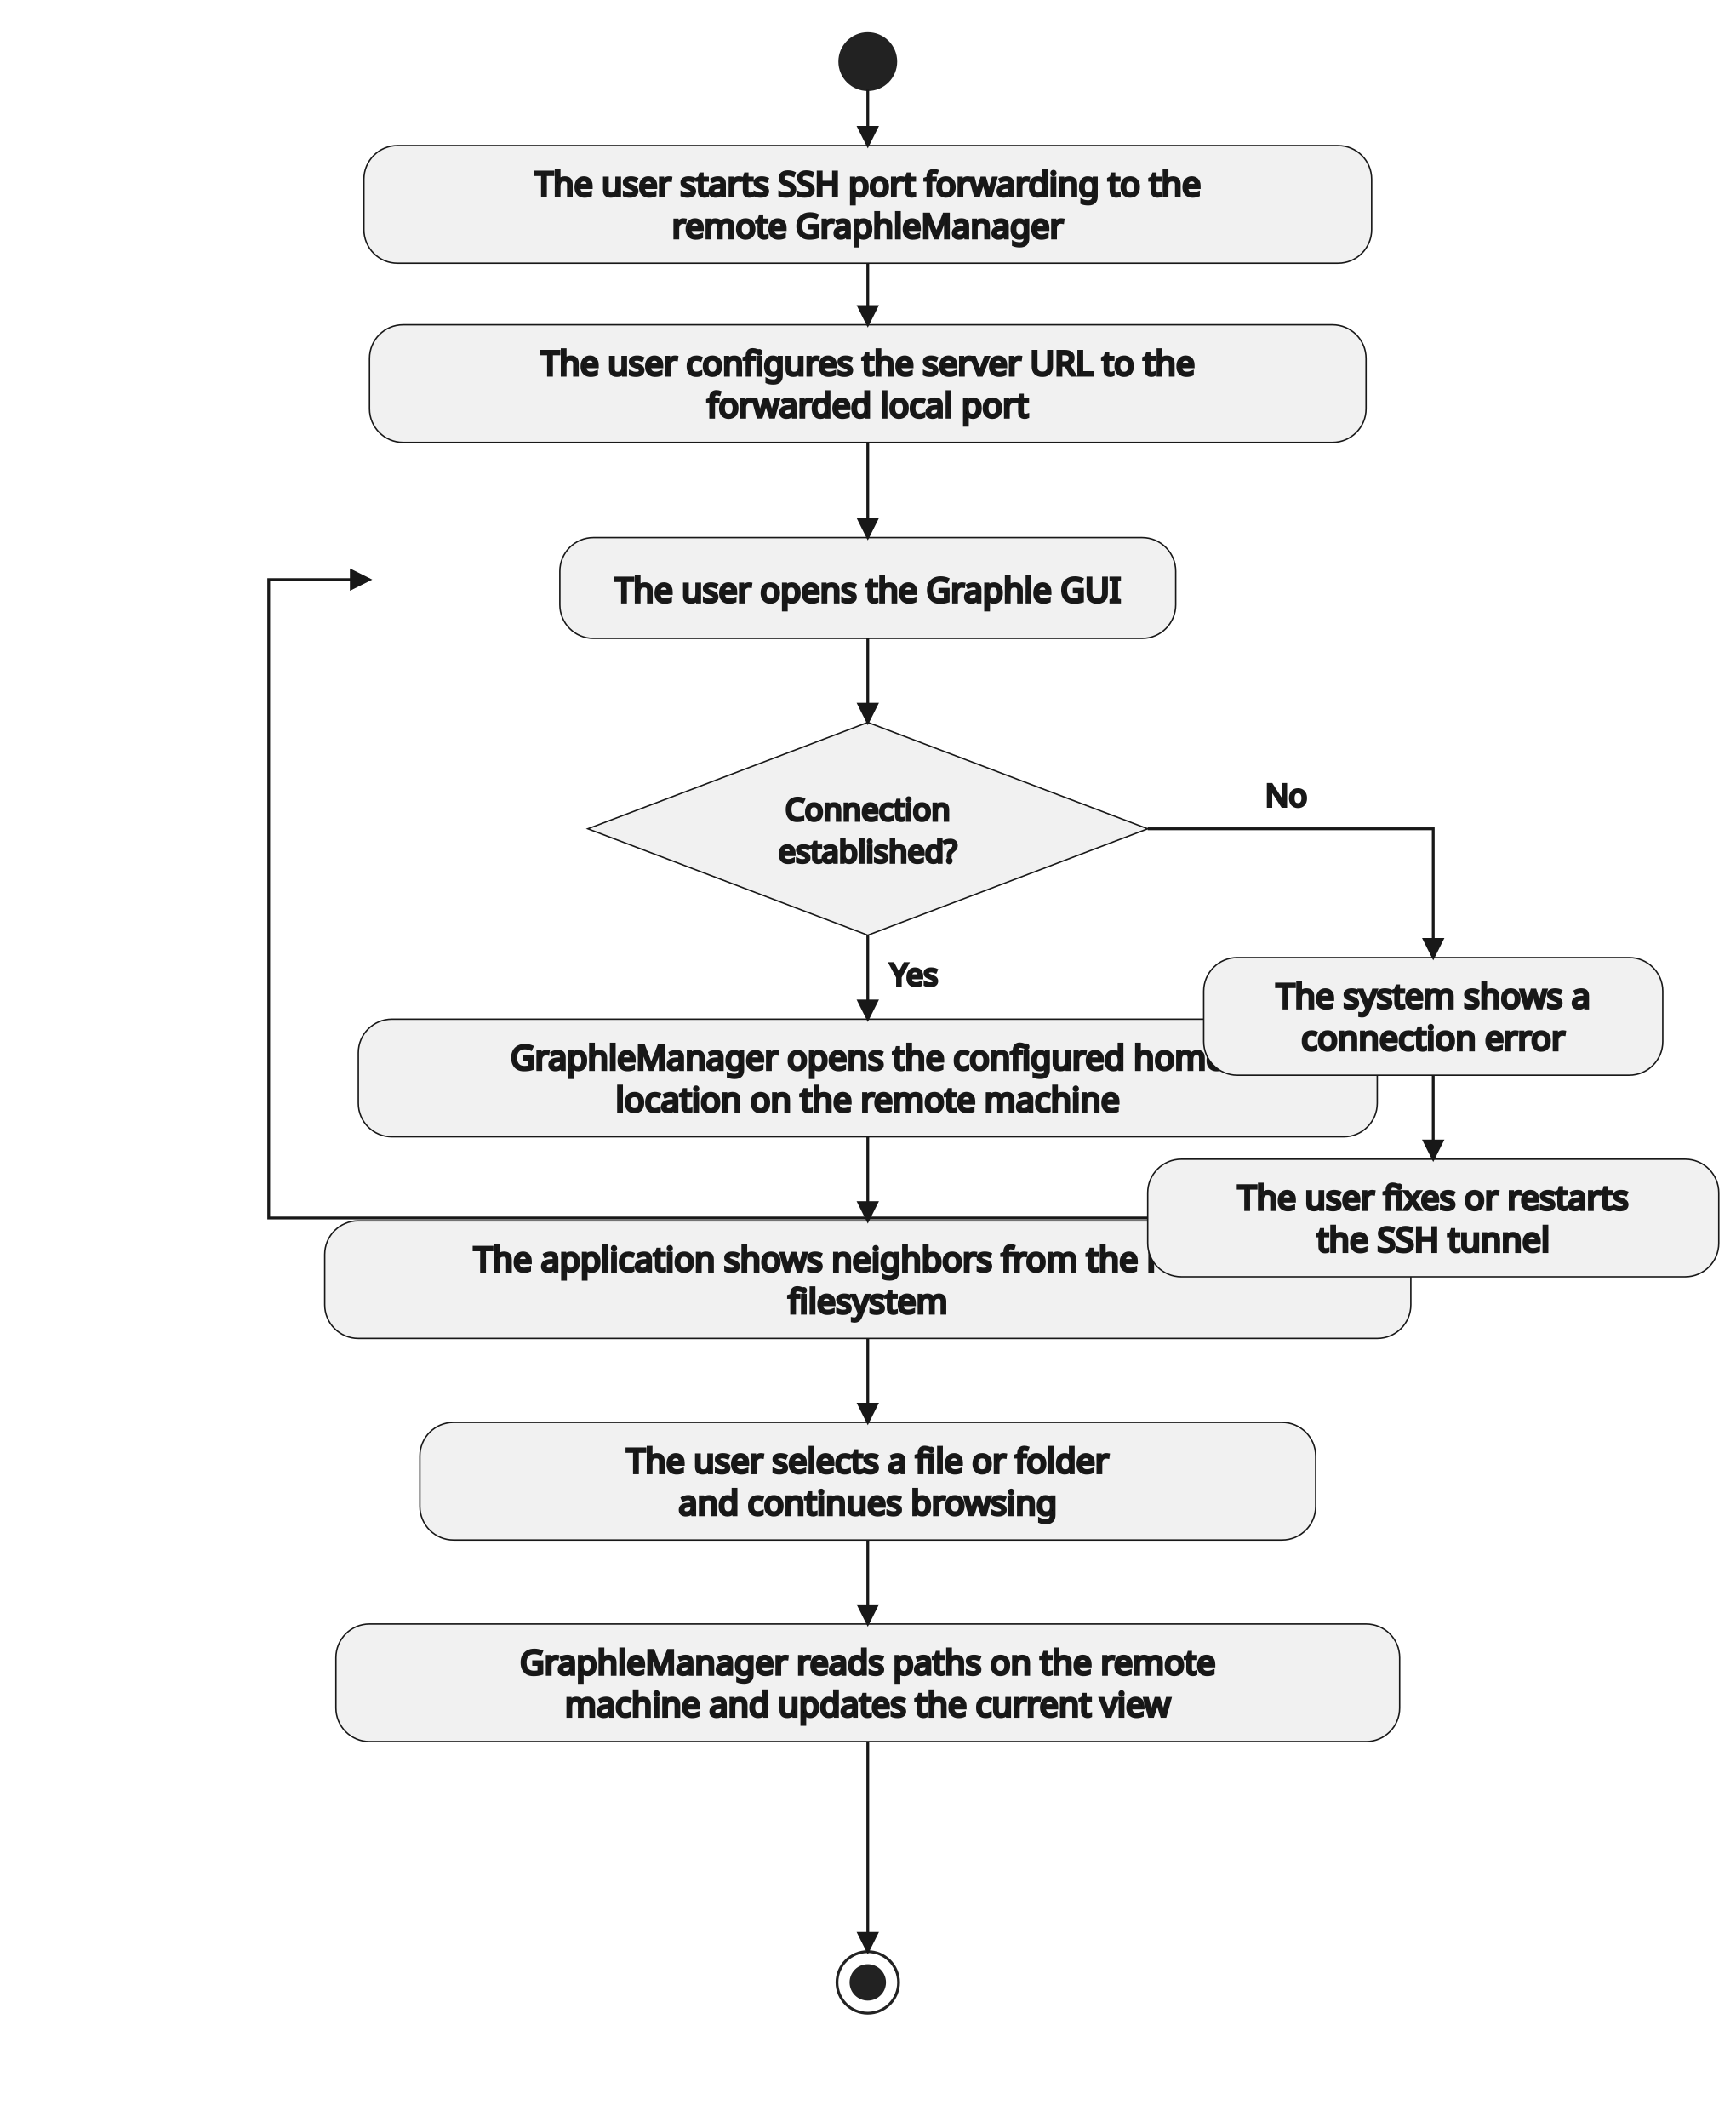
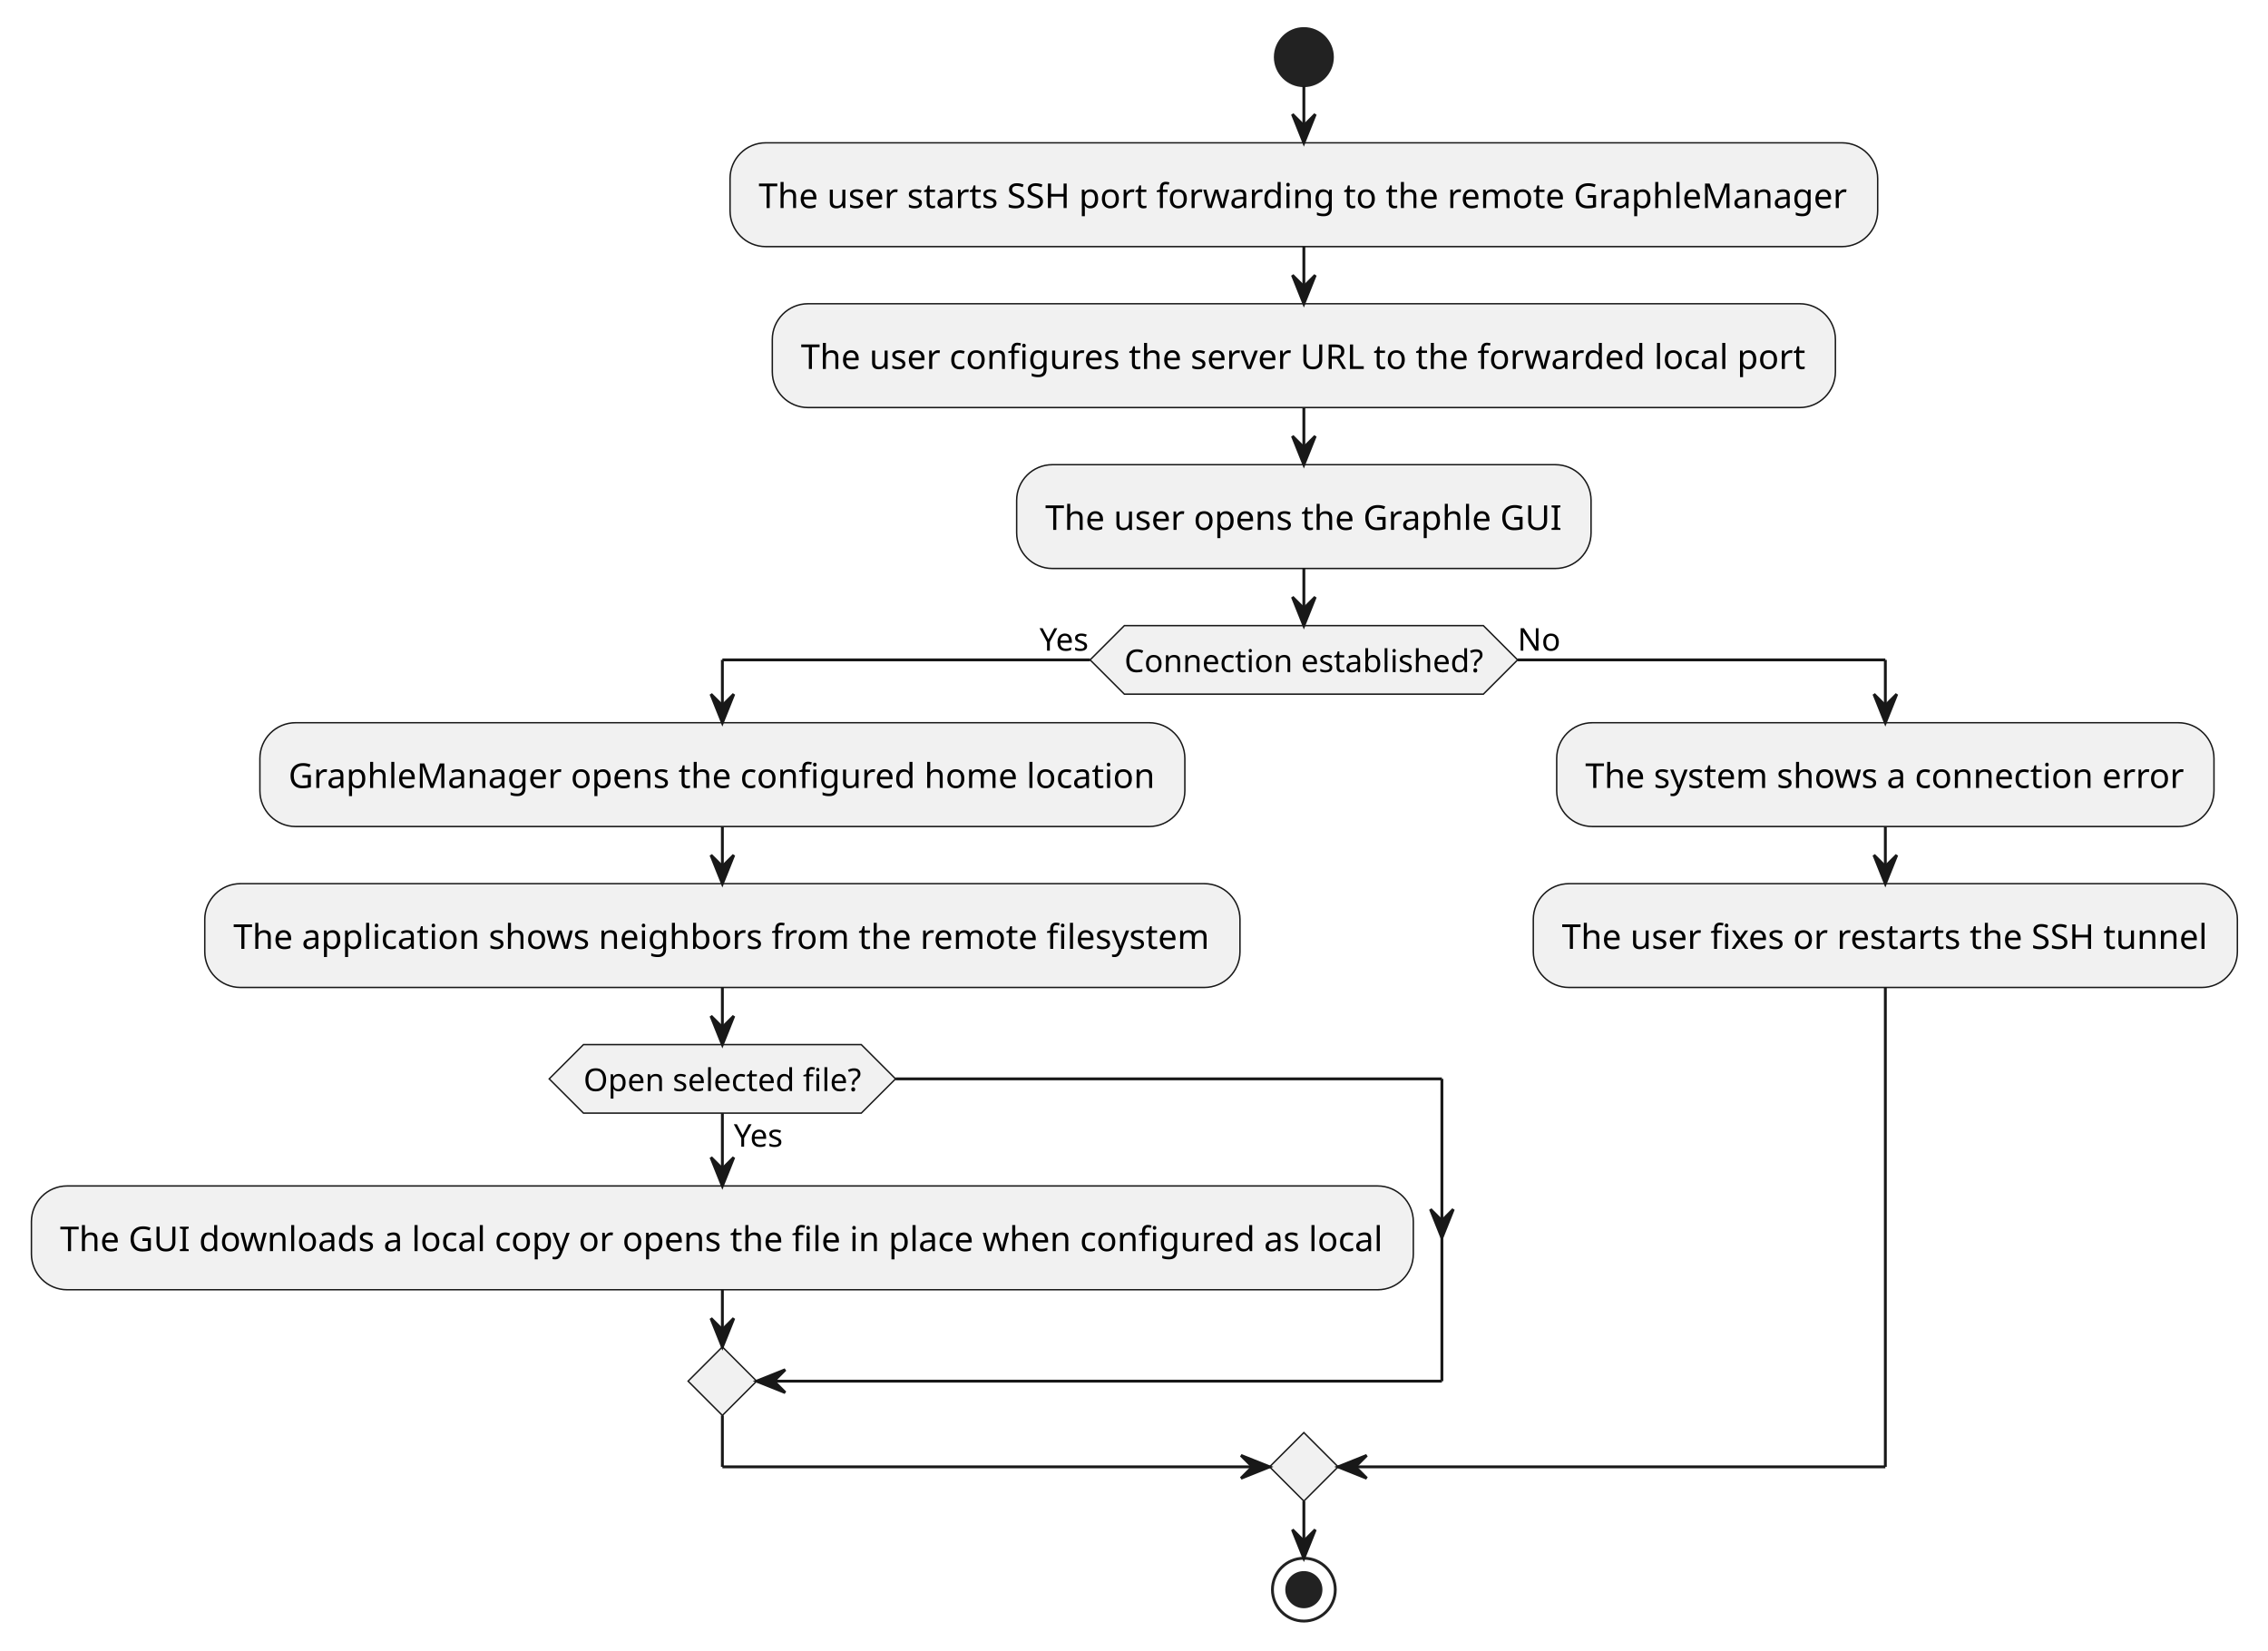
- <svg xmlns="http://www.w3.org/2000/svg" contentStyleType="text/css" data-diagram-type="ACTIVITY" height="760px" preserveAspectRatio="none" style="width:620px;height:760px;background:#FFFFFF;" version="1.1" viewBox="0 0 620 760" width="620px">
-   <defs>
-     <marker id="arrow" markerHeight="8" markerWidth="8" orient="auto" refX="7" refY="4">
-       <path d="M0,0 L8,4 L0,8 Z" fill="#181818" />
-     </marker>
-   </defs>
-   <g font-family="sans-serif" font-size="12" fill="#000000" stroke="#181818">
-     <ellipse cx="310" cy="22" rx="10" ry="10" fill="#222222" stroke="#222222" />
-     <rect x="130" y="52" width="360" height="42" rx="12" ry="12" fill="#F1F1F1" stroke-width="0.5" />
-     <text x="310" y="70" text-anchor="middle">The user starts SSH port forwarding to the</text>
-     <text x="310" y="85" text-anchor="middle">remote GraphleManager</text>
-     <rect x="132" y="116" width="356" height="42" rx="12" ry="12" fill="#F1F1F1" stroke-width="0.5" />
-     <text x="310" y="134" text-anchor="middle">The user configures the server URL to the</text>
-     <text x="310" y="149" text-anchor="middle">forwarded local port</text>
-     <rect x="200" y="192" width="220" height="36" rx="12" ry="12" fill="#F1F1F1" stroke-width="0.5" />
-     <text x="310" y="215" text-anchor="middle">The user opens the Graphle GUI</text>
-     <polygon points="310,258 410,296 310,334 210,296" fill="#F1F1F1" stroke-width="0.5" />
-     <text x="310" y="293" text-anchor="middle" font-size="11">Connection</text>
-     <text x="310" y="308" text-anchor="middle" font-size="11">established?</text>
-     <rect x="128" y="364" width="364" height="42" rx="12" ry="12" fill="#F1F1F1" stroke-width="0.5" />
-     <text x="310" y="382" text-anchor="middle">GraphleManager opens the configured home</text>
-     <text x="310" y="397" text-anchor="middle">location on the remote machine</text>
-     <rect x="116" y="436" width="388" height="42" rx="12" ry="12" fill="#F1F1F1" stroke-width="0.5" />
-     <text x="310" y="454" text-anchor="middle">The application shows neighbors from the remote</text>
-     <text x="310" y="469" text-anchor="middle">filesystem</text>
-     <rect x="150" y="508" width="320" height="42" rx="12" ry="12" fill="#F1F1F1" stroke-width="0.5" />
-     <text x="310" y="526" text-anchor="middle">The user selects a file or folder</text>
-     <text x="310" y="541" text-anchor="middle">and continues browsing</text>
-     <rect x="120" y="580" width="380" height="42" rx="12" ry="12" fill="#F1F1F1" stroke-width="0.5" />
-     <text x="310" y="598" text-anchor="middle">GraphleManager reads paths on the remote</text>
-     <text x="310" y="613" text-anchor="middle">machine and updates the current view</text>
-     <rect x="430" y="342" width="164" height="42" rx="12" ry="12" fill="#F1F1F1" stroke-width="0.5" />
-     <text x="512" y="360" text-anchor="middle">The system shows a</text>
-     <text x="512" y="375" text-anchor="middle">connection error</text>
-     <rect x="410" y="414" width="204" height="42" rx="12" ry="12" fill="#F1F1F1" stroke-width="0.5" />
-     <text x="512" y="432" text-anchor="middle">The user fixes or restarts</text>
-     <text x="512" y="447" text-anchor="middle">the SSH tunnel</text>
-     <ellipse cx="310" cy="708" rx="11" ry="11" fill="none" stroke="#222222" />
-     <ellipse cx="310" cy="708" rx="6" ry="6" fill="#222222" stroke="#222222" />
-     <line x1="310" y1="32" x2="310" y2="52" stroke-width="1" marker-end="url(#arrow)" />
-     <line x1="310" y1="94" x2="310" y2="116" stroke-width="1" marker-end="url(#arrow)" />
-     <line x1="310" y1="158" x2="310" y2="192" stroke-width="1" marker-end="url(#arrow)" />
-     <line x1="310" y1="228" x2="310" y2="258" stroke-width="1" marker-end="url(#arrow)" />
-     <line x1="310" y1="334" x2="310" y2="364" stroke-width="1" marker-end="url(#arrow)" />
-     <text x="318" y="352" font-size="11">Yes</text>
-     <line x1="310" y1="406" x2="310" y2="436" stroke-width="1" marker-end="url(#arrow)" />
-     <line x1="310" y1="478" x2="310" y2="508" stroke-width="1" marker-end="url(#arrow)" />
-     <line x1="310" y1="550" x2="310" y2="580" stroke-width="1" marker-end="url(#arrow)" />
-     <line x1="310" y1="622" x2="310" y2="697" stroke-width="1" marker-end="url(#arrow)" />
-     <polyline points="410,296 512,296 512,342" fill="none" stroke-width="1" marker-end="url(#arrow)" />
-     <text x="452" y="288" font-size="11">No</text>
-     <line x1="512" y1="384" x2="512" y2="414" stroke-width="1" marker-end="url(#arrow)" />
-     <polyline points="410,435 96,435 96,207 132,207" fill="none" stroke-width="1" marker-end="url(#arrow)" />
+ <svg xmlns="http://www.w3.org/2000/svg" contentStyleType="text/css" data-diagram-type="ACTIVITY" height="578px" preserveAspectRatio="none" style="width:794px;height:578px;background:#FFFFFF;" version="1.1" viewBox="0 0 794 578" width="794px" zoomAndPan="magnify">
+   <defs />
+   <g>
+     <ellipse cx="456.466" cy="20" fill="#222222" rx="10" ry="10" style="stroke:#222222;stroke-width:1;" />
+     <rect fill="#F1F1F1" height="36.344" rx="12.5" ry="12.5" style="stroke:#181818;stroke-width:0.5;" width="401.771" x="255.581" y="50" />
+     <text fill="#000000" font-family="sans-serif" font-size="12" lengthAdjust="spacing" textLength="381.771" x="265.58" y="72.828">The user starts SSH port forwarding to the remote GraphleManager</text>
+     <rect fill="#F1F1F1" height="36.344" rx="12.5" ry="12.5" style="stroke:#181818;stroke-width:0.5;" width="372.179" x="270.377" y="106.344" />
+     <text fill="#000000" font-family="sans-serif" font-size="12" lengthAdjust="spacing" textLength="352.179" x="280.377" y="129.172">The user configures the server URL to the forwarded local port</text>
+     <rect fill="#F1F1F1" height="36.344" rx="12.5" ry="12.5" style="stroke:#181818;stroke-width:0.5;" width="201.093" x="355.919" y="162.688" />
+     <text fill="#000000" font-family="sans-serif" font-size="12" lengthAdjust="spacing" textLength="181.093" x="365.919" y="185.516">The user opens the Graphle GUI</text>
+     <polygon fill="#F1F1F1" points="393.629,219.032,519.303,219.032,531.303,231.032,519.303,243.032,393.629,243.032,381.629,231.032,393.629,219.032" style="stroke:#181818;stroke-width:0.5;" />
+     <text fill="#000000" font-family="sans-serif" font-size="11" lengthAdjust="spacing" textLength="125.674" x="393.629" y="235.3">Connection established?</text>
+     <text fill="#000000" font-family="sans-serif" font-size="11" lengthAdjust="spacing" textLength="17.699" x="363.93" y="227.809">Yes</text>
+     <text fill="#000000" font-family="sans-serif" font-size="11" lengthAdjust="spacing" textLength="15.015" x="531.303" y="227.809">No</text>
+     <rect fill="#F1F1F1" height="36.344" rx="12.5" ry="12.5" style="stroke:#181818;stroke-width:0.5;" width="323.818" x="90.987" y="253.032" />
+     <text fill="#000000" font-family="sans-serif" font-size="12" lengthAdjust="spacing" textLength="303.818" x="100.987" y="275.86">GraphleManager opens the configured home location</text>
+     <rect fill="#F1F1F1" height="36.344" rx="12.5" ry="12.5" style="stroke:#181818;stroke-width:0.5;" width="362.411" x="71.69" y="309.377" />
+     <text fill="#000000" font-family="sans-serif" font-size="12" lengthAdjust="spacing" textLength="342.411" x="81.69" y="332.204">The application shows neighbors from the remote filesystem</text>
+     <rect fill="#F1F1F1" height="36.344" rx="12.5" ry="12.5" style="stroke:#181818;stroke-width:0.5;" width="483.791" x="11" y="415.212" />
+     <text fill="#000000" font-family="sans-serif" font-size="12" lengthAdjust="spacing" textLength="463.791" x="21" y="438.04">The GUI downloads a local copy or opens the file in place when configured as local</text>
+     <polygon fill="#F1F1F1" points="204.27,365.721,301.521,365.721,313.521,377.721,301.521,389.721,204.27,389.721,192.27,377.721,204.27,365.721" style="stroke:#181818;stroke-width:0.5;" />
+     <text fill="#000000" font-family="sans-serif" font-size="11" lengthAdjust="spacing" textLength="17.699" x="256.896" y="401.479">Yes</text>
+     <text fill="#000000" font-family="sans-serif" font-size="11" lengthAdjust="spacing" textLength="97.25" x="204.27" y="381.988">Open selected file?</text>
+     <polygon fill="#F1F1F1" points="252.896,471.556,264.896,483.556,252.896,495.556,240.896,483.556,252.896,471.556" style="stroke:#181818;stroke-width:0.5;" />
+     <rect fill="#F1F1F1" height="36.344" rx="12.5" ry="12.5" style="stroke:#181818;stroke-width:0.5;" width="230.109" x="544.981" y="253.032" />
+     <text fill="#000000" font-family="sans-serif" font-size="12" lengthAdjust="spacing" textLength="210.109" x="554.981" y="275.86">The system shows a connection error</text>
+     <rect fill="#F1F1F1" height="36.344" rx="12.5" ry="12.5" style="stroke:#181818;stroke-width:0.5;" width="246.49" x="536.791" y="309.377" />
+     <text fill="#000000" font-family="sans-serif" font-size="12" lengthAdjust="spacing" textLength="226.49" x="546.791" y="332.204">The user fixes or restarts the SSH tunnel</text>
+     <polygon fill="#F1F1F1" points="456.466,501.556,468.466,513.556,456.466,525.556,444.466,513.556,456.466,501.556" style="stroke:#181818;stroke-width:0.5;" />
+     <ellipse cx="456.466" cy="556.556" fill="none" rx="11" ry="11" style="stroke:#222222;stroke-width:1;" />
+     <ellipse cx="456.466" cy="556.556" fill="#222222" rx="6" ry="6" style="stroke:#222222;stroke-width:1;" />
+     <line style="stroke:#181818;stroke-width:1;" x1="456.466" x2="456.466" y1="30" y2="50" />
+     <polygon fill="#181818" points="452.466,40,456.466,50,460.466,40,456.466,44" style="stroke:#181818;stroke-width:1;" />
+     <line style="stroke:#181818;stroke-width:1;" x1="456.466" x2="456.466" y1="86.344" y2="106.344" />
+     <polygon fill="#181818" points="452.466,96.344,456.466,106.344,460.466,96.344,456.466,100.344" style="stroke:#181818;stroke-width:1;" />
+     <line style="stroke:#181818;stroke-width:1;" x1="456.466" x2="456.466" y1="142.688" y2="162.688" />
+     <polygon fill="#181818" points="452.466,152.688,456.466,162.688,460.466,152.688,456.466,156.688" style="stroke:#181818;stroke-width:1;" />
+     <line style="stroke:#181818;stroke-width:1;" x1="252.896" x2="252.896" y1="289.377" y2="309.377" />
+     <polygon fill="#181818" points="248.896,299.377,252.896,309.377,256.896,299.377,252.896,303.377" style="stroke:#181818;stroke-width:1;" />
+     <line style="stroke:#181818;stroke-width:1;" x1="252.896" x2="252.896" y1="389.721" y2="415.212" />
+     <polygon fill="#181818" points="248.896,405.212,252.896,415.212,256.896,405.212,252.896,409.212" style="stroke:#181818;stroke-width:1;" />
+     <line style="stroke:#181818;stroke-width:1;" x1="313.521" x2="504.791" y1="377.721" y2="377.721" />
+     <polygon fill="#181818" points="500.791,423.384,504.791,433.384,508.791,423.384,504.791,427.384" style="stroke:#181818;stroke-width:1;" />
+     <line style="stroke:#181818;stroke-width:1;" x1="504.791" x2="504.791" y1="377.721" y2="483.556" />
+     <line style="stroke:#181818;stroke-width:1;" x1="504.791" x2="264.896" y1="483.556" y2="483.556" />
+     <polygon fill="#181818" points="274.896,479.556,264.896,483.556,274.896,487.556,270.896,483.556" style="stroke:#181818;stroke-width:1;" />
+     <line style="stroke:#181818;stroke-width:1;" x1="252.896" x2="252.896" y1="451.556" y2="471.556" />
+     <polygon fill="#181818" points="248.896,461.556,252.896,471.556,256.896,461.556,252.896,465.556" style="stroke:#181818;stroke-width:1;" />
+     <line style="stroke:#181818;stroke-width:1;" x1="252.896" x2="252.896" y1="345.721" y2="365.721" />
+     <polygon fill="#181818" points="248.896,355.721,252.896,365.721,256.896,355.721,252.896,359.721" style="stroke:#181818;stroke-width:1;" />
+     <line style="stroke:#181818;stroke-width:1;" x1="660.036" x2="660.036" y1="289.377" y2="309.377" />
+     <polygon fill="#181818" points="656.036,299.377,660.036,309.377,664.036,299.377,660.036,303.377" style="stroke:#181818;stroke-width:1;" />
+     <line style="stroke:#181818;stroke-width:1;" x1="381.629" x2="252.896" y1="231.032" y2="231.032" />
+     <line style="stroke:#181818;stroke-width:1;" x1="252.896" x2="252.896" y1="231.032" y2="253.032" />
+     <polygon fill="#181818" points="248.896,243.032,252.896,253.032,256.896,243.032,252.896,247.032" style="stroke:#181818;stroke-width:1;" />
+     <line style="stroke:#181818;stroke-width:1;" x1="531.303" x2="660.036" y1="231.032" y2="231.032" />
+     <line style="stroke:#181818;stroke-width:1;" x1="660.036" x2="660.036" y1="231.032" y2="253.032" />
+     <polygon fill="#181818" points="656.036,243.032,660.036,253.032,664.036,243.032,660.036,247.032" style="stroke:#181818;stroke-width:1;" />
+     <line style="stroke:#181818;stroke-width:1;" x1="252.896" x2="252.896" y1="495.556" y2="513.556" />
+     <line style="stroke:#181818;stroke-width:1;" x1="252.896" x2="444.466" y1="513.556" y2="513.556" />
+     <polygon fill="#181818" points="434.466,509.556,444.466,513.556,434.466,517.556,438.466,513.556" style="stroke:#181818;stroke-width:1;" />
+     <line style="stroke:#181818;stroke-width:1;" x1="660.036" x2="660.036" y1="345.721" y2="513.556" />
+     <line style="stroke:#181818;stroke-width:1;" x1="660.036" x2="468.466" y1="513.556" y2="513.556" />
+     <polygon fill="#181818" points="478.466,509.556,468.466,513.556,478.466,517.556,474.466,513.556" style="stroke:#181818;stroke-width:1;" />
+     <line style="stroke:#181818;stroke-width:1;" x1="456.466" x2="456.466" y1="199.032" y2="219.032" />
+     <polygon fill="#181818" points="452.466,209.032,456.466,219.032,460.466,209.032,456.466,213.032" style="stroke:#181818;stroke-width:1;" />
+     <line style="stroke:#181818;stroke-width:1;" x1="456.466" x2="456.466" y1="525.556" y2="545.556" />
+     <polygon fill="#181818" points="452.466,535.556,456.466,545.556,460.466,535.556,456.466,539.556" style="stroke:#181818;stroke-width:1;" />
  </g>
</svg>
